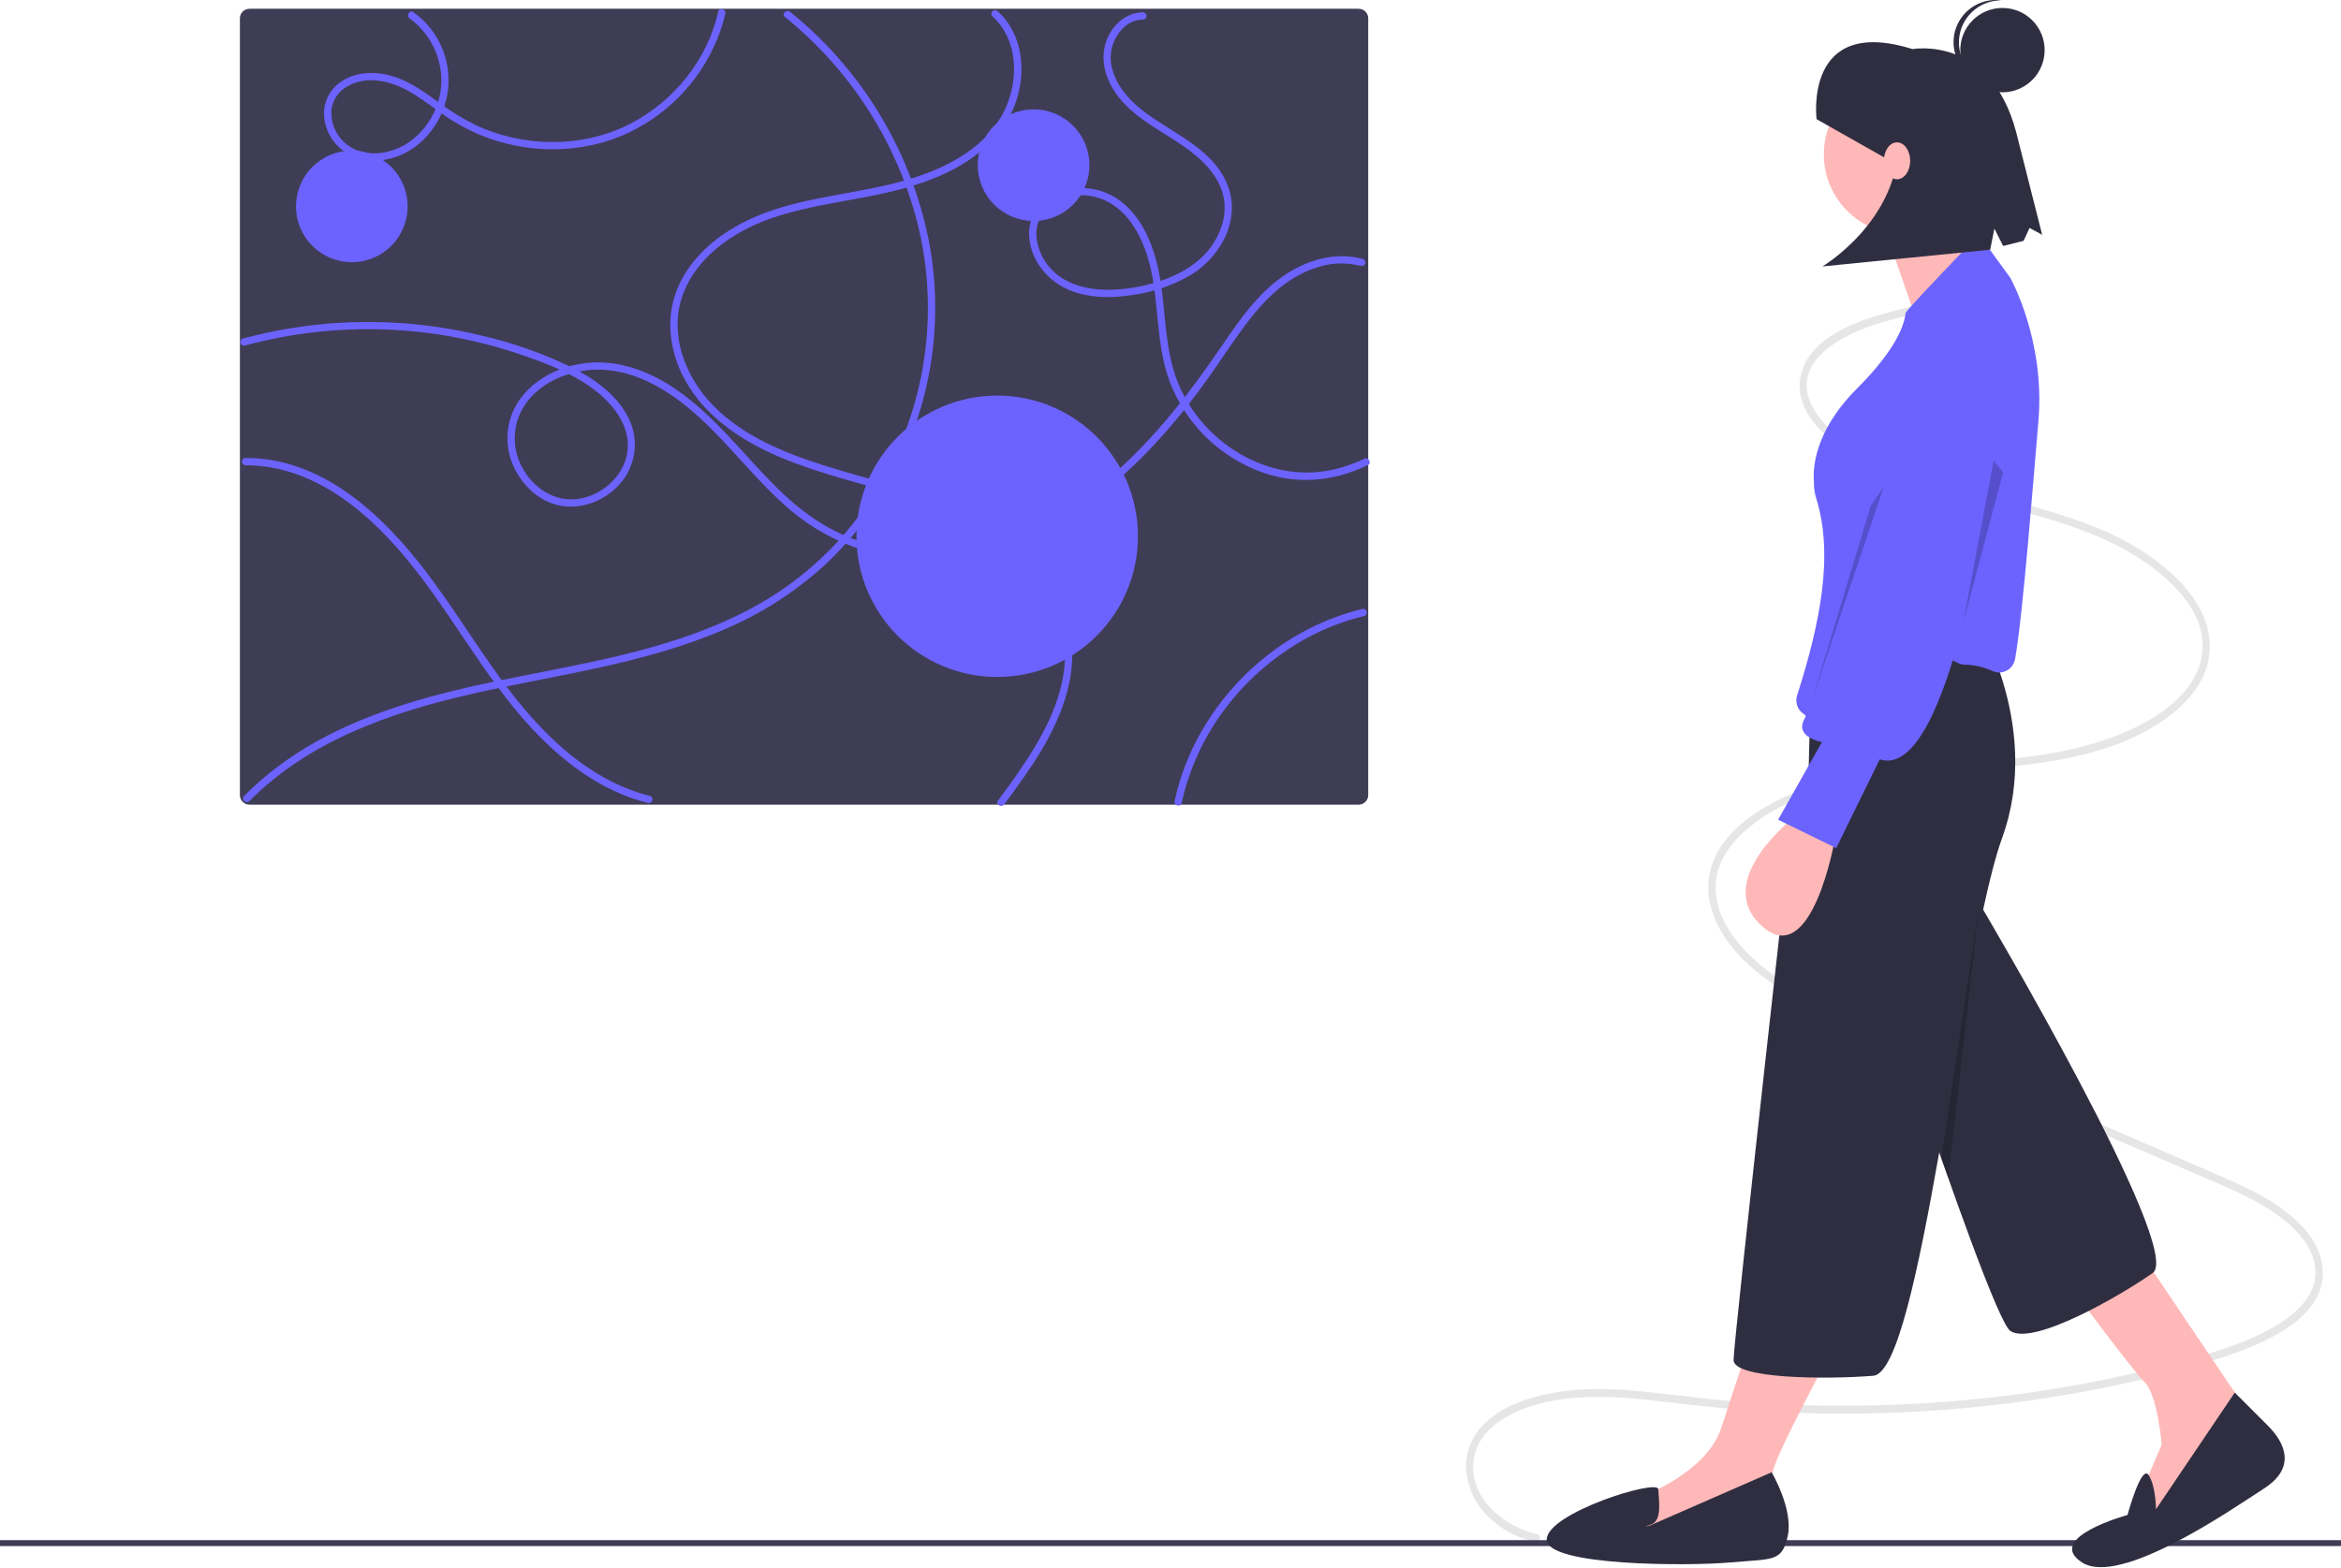
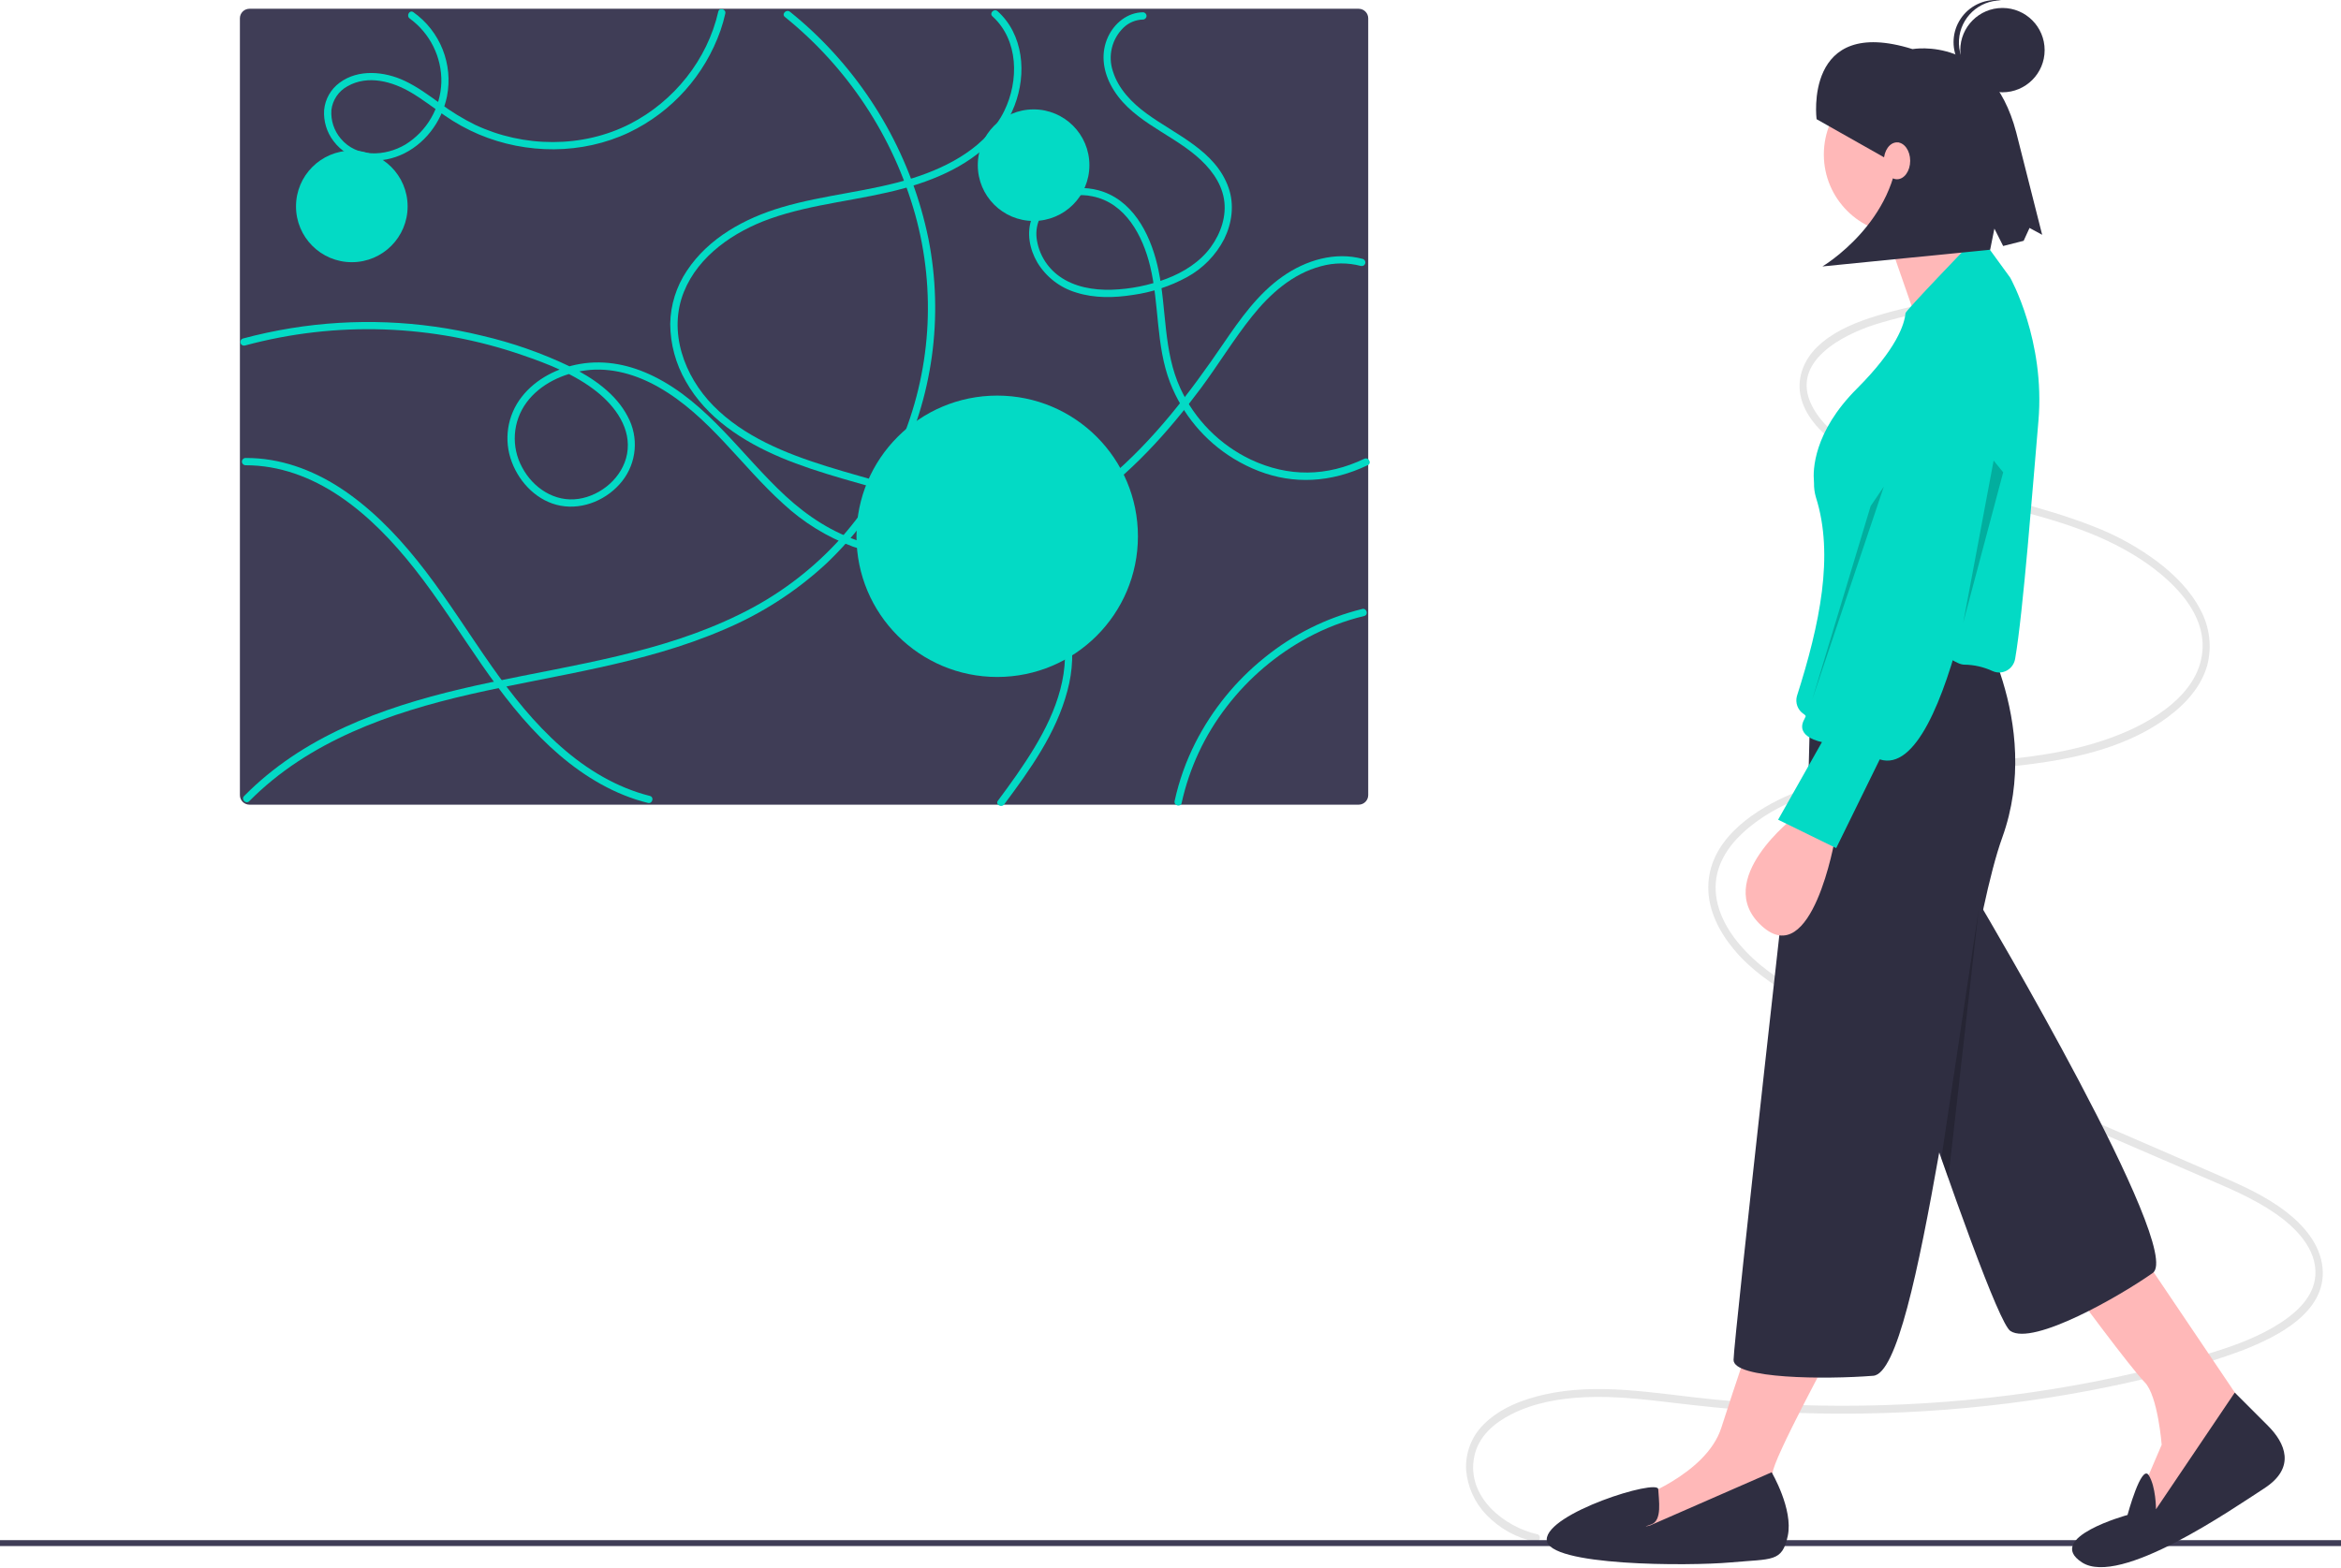
- <svg xmlns="http://www.w3.org/2000/svg" id="bb5e65c7-a306-47bb-829f-a7ac48d31837" data-name="Layer 1" width="888" height="594.649" viewBox="0 0 888 594.649">
+ <svg xmlns="http://www.w3.org/2000/svg" data-name="Layer 1" width="888" height="594.649" viewBox="0 0 888 594.649">
  <path d="M739.111,734.824c-12.202-2.715-27.052-14.008-23.873-29.531,1.577-7.698,7.628-12.682,13.903-15.904,8.679-4.457,18.564-6.137,28.09-6.561,10.987-.489,21.963.745,32.868,2.05,10.766,1.288,21.533,2.442,32.347,3.146a503.435,503.435,0,0,0,63.992.077,499.579,499.579,0,0,0,62.259-7.801q15.313-2.911,30.442-6.831a238.921,238.921,0,0,0,27.962-8.61c11.991-4.743,31.492-13.973,29.902-31.066-.843-9.063-7.322-16.302-13.856-21.346-7.901-6.098-17.044-10.11-25.998-14.006-41.652-18.123-83.384-36.03-125.076-54.043-9.73-4.204-19.526-8.296-28.969-13.222-8.841-4.613-17.641-9.971-24.757-17.379-6.215-6.471-11.768-15.158-11.572-24.868.162-8.053,4.611-14.887,10.058-19.994,13.488-12.645,32.567-17.772,49.811-20.457,21.424-3.336,43.158-3.319,64.596-6.541,17.31-2.601,35.805-7.623,49.883-19.391,5.398-4.512,10.16-10.319,12.161-17.505a28.851,28.851,0,0,0-2.501-20.772c-3.813-7.505-9.896-13.483-16.293-18.378a101.376,101.376,0,0,0-24.711-13.602c-19.013-7.465-39.007-11.351-58.483-17.08-9.551-2.809-19.199-5.89-28.068-10.716-7.514-4.088-15.699-9.599-19.88-17.794-8.625-16.908,11.952-26.985,23.611-30.802a177.485,177.485,0,0,1,24.402-5.756c1.758-.311,1.012-3.202-.738-2.893a170.438,170.438,0,0,0-25.625,6.165c-7.031,2.407-14.286,5.57-19.808,11.013-4.638,4.571-7.523,11.067-6.287,17.923,1.463,8.113,7.822,14.364,13.794,18.891,7.897,5.987,16.902,9.898,26.031,13.085,9.615,3.357,19.434,5.973,29.25,8.539,19.614,5.128,40.108,9.697,57.814,20.609,12.386,7.633,29.212,21.945,25.092,39.684-1.829,7.875-7.383,14.031-13.376,18.56-7.243,5.473-15.541,9.211-23.955,12.001-39.237,13.01-82.42,3.706-120.646,21.376-12.997,6.008-28.784,16.947-28.911,34.158-.066,8.941,4.284,17.141,9.662,23.622,6.441,7.763,14.782,13.503,23.268,18.301a289.749,289.749,0,0,0,27.786,13.254q15.685,6.788,31.376,13.557l63.483,27.428,31.542,13.628c9.627,4.159,19.501,8.149,28.254,14.255,7.167,4.999,15.634,13.201,14.903,23.385-.581,8.088-7.102,13.924-13.061,17.827-7.716,5.053-16.385,8.321-25.009,11.037-9.948,3.133-20.059,5.731-30.19,8.067a485.73,485.73,0,0,1-63.339,10.214,504.95,504.95,0,0,1-64.346,1.976q-16.278-.54-32.506-2.146c-11.152-1.107-22.255-2.811-33.436-3.568-10.113-.684-20.323-.526-30.282,1.673-8.316,1.836-17.101,5.109-23.413,11.494a22.568,22.568,0,0,0-6.551,17.174,27.833,27.833,0,0,0,7.674,17.018,35.866,35.866,0,0,0,18.563,10.267c1.743.388,2.489-2.503.738-2.893Z" transform="translate(-156 -152.6756)" fill="#e6e6e6" />
  <rect y="584.394" width="888" height="2.241" fill="#3f3d56" />
  <path d="M969.501,630.316l41.758,61.917-38.878,38.878-5.04-10.08,8.64-20.159s-1.44-18.719-6.48-23.759-27.359-35.278-27.359-35.278Z" transform="translate(-156 -152.6756)" fill="#ffb8b8" />
  <path d="M916.224,430.165s7.918,12.532-8.641,66.53c0,0,77.239,130.36,65,139s-45.36,27.76-54,22-71.476-200.891-71.476-200.891Z" transform="translate(-156 -152.6756)" fill="#2f2e41" />
  <path d="M1003.7,681.074l12.599,12.599c6.48,6.48,10.8,15.839-1.44,23.759s-54.717,37.438-69.117,28.079,17.279-17.999,17.279-17.999,5.238-19.422,8.019-15.111,2.781,12.951,2.781,12.951Z" transform="translate(-156 -152.6756)" fill="#2f2e41" />
  <path d="M851.427,664.154s-23.039,42.478-23.039,47.518,1.44,19.439,1.44,19.439l-43.918,10.8-15.119-7.2,5.04-12.959s27.359-9.36,33.118-27.359,12.239-36.718,12.239-36.718Z" transform="translate(-156 -152.6756)" fill="#ffb8b8" />
  <circle cx="722.066" cy="58.62" r="30.239" fill="#ffb8b8" />
  <path d="M870.146,237.214l14.437,41.481,31.641-14.122s-21.599-33.118-21.599-37.438Z" transform="translate(-156 -152.6756)" fill="#ffb8b8" />
  <path d="M865.826,384.807H903.984s27.359,41.758,11.519,85.676c-2.426,6.725-4.833,16.146-7.237,27.284-5.527,25.615-11.03,60.312-16.669,92.196-7.921,44.785-16.111,84.019-25.015,84.732-17.999,1.44-53,1.2-53-6s23.445-215.491,23.445-215.491l5.04-8.64.953-37.633a22.699,22.699,0,0,1,22.806-22.124Z" transform="translate(-156 -152.6756)" fill="#2f2e41" />
  <path d="M828.028,711.312s8.28,14.039,6.12,24.119-5.76,8.64-21.599,10.08-69.837,1.44-69.837-8.64,42.123-23.169,42.3-19.144,1.618,11.945-2.702,13.385-.36.36-.36.36Z" transform="translate(-156 -152.6756)" fill="#2f2e41" />
  <path d="M852.046,470.913s-8.66,50.502-27.774,33.101,12.726-41.594,12.726-41.594Z" transform="translate(-156 -152.6756)" fill="#ffb8b8" />
-   <path d="M911.843,407.314a6.064,6.064,0,0,0,6.208-.735,6.361,6.361,0,0,0,2.355-4.012c3.02-17.411,6.697-65.678,8.815-90.085,2.658-30.626-10.617-54.346-10.728-54.491l-7.823-10.756a6.14,6.14,0,0,0-7.353-2.064s-24.422,25.338-24.512,26.317c-.383,4.201-3.29,13.511-18.44,28.661-16.577,16.577-16.669,31.045-16.302,35.084q.036.398.037.796a17.76,17.76,0,0,0,.73,5.356c6.943,21.89,1.506,48.097-7.226,75.453a6.17,6.17,0,0,0,2.487,6.695c2.55,1.735-.508-.839.402.275,6.018,7.374,14.678-2.903,24.584-14.117,3.451-3.906,7.362-8.334,11.972-12.944,6.338-6.338,18.447,8.125,24.078,8.125A26.146,26.146,0,0,1,911.843,407.314Z" transform="translate(-156 -152.6756)" fill="#6c63ff" />
-   <path d="M919.115,271.499s14.276,14.974,3.468,31.196-11.004,29.034-11.004,29.034-15.264,117.871-42.548,109.087l-16.519,33.666-22.026-10.777,16.631-29.47s-10.547-1.819-6.655-8.716c2.734-4.844,20.492-58.713,30.82-90.351,4.377-13.407,7.42-22.822,7.42-22.822S893.004,265.031,919.115,271.499Z" transform="translate(-156 -152.6756)" fill="#6c63ff" />
+   <path d="M911.843,407.314a6.064,6.064,0,0,0,6.208-.735,6.361,6.361,0,0,0,2.355-4.012c3.02-17.411,6.697-65.678,8.815-90.085,2.658-30.626-10.617-54.346-10.728-54.491l-7.823-10.756a6.14,6.14,0,0,0-7.353-2.064s-24.422,25.338-24.512,26.317c-.383,4.201-3.29,13.511-18.44,28.661-16.577,16.577-16.669,31.045-16.302,35.084q.036.398.037.796a17.76,17.76,0,0,0,.73,5.356c6.943,21.89,1.506,48.097-7.226,75.453a6.17,6.17,0,0,0,2.487,6.695c2.55,1.735-.508-.839.402.275,6.018,7.374,14.678-2.903,24.584-14.117,3.451-3.906,7.362-8.334,11.972-12.944,6.338-6.338,18.447,8.125,24.078,8.125A26.146,26.146,0,0,1,911.843,407.314Z" transform="translate(-156 -152.6756)" fill="#03dac5" />
+   <path d="M919.115,271.499s14.276,14.974,3.468,31.196-11.004,29.034-11.004,29.034-15.264,117.871-42.548,109.087l-16.519,33.666-22.026-10.777,16.631-29.47s-10.547-1.819-6.655-8.716c2.734-4.844,20.492-58.713,30.82-90.351,4.377-13.407,7.42-22.822,7.42-22.822S893.004,265.031,919.115,271.499Z" transform="translate(-156 -152.6756)" fill="#03dac5" />
  <polygon points="759.864 179.214 744.696 236.253 756.232 174.753 759.864 179.214" opacity="0.2" />
  <path d="M845.074,197.897s-5.084-39.564,36.396-26.59c0,0,29.625-5.436,39.34,31.62l9.837,38.844-4.794-2.609-2.235,4.886-7.769,1.967-3.324-6.598-1.608,8.013-63.631,6.343s28.499-16.854,28.951-47.061l-5.428,5.736Z" transform="translate(-156 -152.6756)" fill="#2f2e41" />
  <path d="M250.619,156A3.633,3.633,0,0,0,247,159.638v294.724A3.633,3.633,0,0,0,250.619,458h420.762A3.632,3.632,0,0,0,675,454.362V159.638A3.632,3.632,0,0,0,671.381,156Z" transform="translate(-156 -152.6756)" fill="#3f3d56" />
-   <path d="M249.106,329.211c12.835-.037,24.953,4.524,35.521,11.618,11.093,7.445,20.468,17.309,28.704,27.756,9.101,11.544,16.899,24.036,25.27,36.102,7.731,11.143,16.015,21.976,25.978,31.235,9.426,8.76,20.344,16.125,32.656,20.119,1.5.487,3.017.917,4.546,1.3,1.724.433,2.459-2.229.734-2.662-12.644-3.173-23.949-10.046-33.668-18.612-10.141-8.939-18.573-19.545-26.324-30.57-8.439-12.003-16.205-24.483-25.128-36.143-8.256-10.788-17.541-20.932-28.569-28.948-10.234-7.439-22.088-12.737-34.796-13.771-1.639-.133-3.281-.19-4.925-.185a1.381,1.381,0,0,0,0,2.761Z" transform="translate(-156 -152.6756)" fill="#6c63ff" />
-   <path d="M250.54,456.681c22.578-22.838,53.444-33.633,84.095-40.636,32.058-7.324,65.133-11.257,95.592-24.324a133.134,133.134,0,0,0,39.432-25.418,130.838,130.838,0,0,0,26.418-35.638,135.082,135.082,0,0,0,12.102-87.391,149.293,149.293,0,0,0-44.012-78.742q-4.102-3.856-8.493-7.382c-1.371-1.104-3.337.837-1.952,1.952a147.512,147.512,0,0,1,49.412,74.903,132.285,132.285,0,0,1-5.942,87.822,130.776,130.776,0,0,1-23.732,36.689,125.432,125.432,0,0,1-36.89,27.261c-29.546,14.588-62.617,19.103-94.518,25.821-30.078,6.334-60.76,15.368-84.875,35.269a115.122,115.122,0,0,0-8.588,7.862c-1.251,1.265.701,3.218,1.952,1.952Z" transform="translate(-156 -152.6756)" fill="#6c63ff" />
-   <path d="M248.846,283.793a179.109,179.109,0,0,1,105.248,3.605c9.857,3.38,19.966,7.309,28.212,13.845,7.094,5.623,13.323,14.134,11.551,23.691-1.634,8.809-9.737,15.768-18.458,17.041-8.995,1.313-17.19-4.16-21.316-11.917a22.993,22.993,0,0,1,1.667-24.696c5.214-7.023,13.883-11.034,22.402-12.146,9.739-1.271,19.317,1.599,27.74,6.399,19.038,10.848,31.195,29.76,47.183,44.177A79.314,79.314,0,0,0,479.548,360.095a82.222,82.222,0,0,0,29.54,4.467c21.038-.536,41.212-8.136,58.4-20.057,17.242-11.959,31.482-27.66,43.951-44.417,6.667-8.96,12.462-18.588,19.438-27.312,6.868-8.587,15.365-16.221,26.232-19.096a28.952,28.952,0,0,1,15.127-.084,1.382,1.382,0,0,0,.734-2.662c-10.565-2.881-21.671.491-30.43,6.64-9.369,6.577-16.083,16.11-22.452,25.446-12.725,18.652-26.428,36.728-43.822,51.32-17.366,14.568-38.265,25.007-61.049,27.099a82.882,82.882,0,0,1-32.388-3.156c-10.957-3.442-20.458-9.659-28.856-17.408-16.501-15.225-29.336-35.21-49.988-45.402-8.705-4.296-18.231-6.357-27.878-4.721-8.494,1.44-16.848,5.628-22.203,12.509a25.433,25.433,0,0,0-3.733,24.802c3.051,8.01,9.858,14.928,18.503,16.505,8.726,1.592,17.842-2.432,23.291-9.281a22.364,22.364,0,0,0,2.132-24.583c-4.482-8.664-13.226-14.653-21.742-18.88A162.285,162.285,0,0,0,338.862,280.054a182.683,182.683,0,0,0-72.471-2.853,186.935,186.935,0,0,0-18.278,3.93,1.382,1.382,0,0,0,.734,2.662Z" transform="translate(-156 -152.6756)" fill="#6c63ff" />
-   <path d="M536.913,457.893c9.769-13.118,19.757-27.032,23.974-43.081a51.756,51.756,0,0,0,.9-23.501,50.695,50.695,0,0,0-8.348-18.882c-8.302-11.793-20.543-20.557-33.568-26.473-16.13-7.327-33.525-11.084-50.361-16.367-15.519-4.87-31.429-11.225-43.022-23.061-10.953-11.183-17.159-28.016-11.05-43.157,5.543-13.738,19.051-22.848,32.536-27.658,16.533-5.897,34.24-6.958,51.088-11.632,14.085-3.907,28.499-10.569,37.22-22.802,7.391-10.367,9.763-25.316,3.855-36.903a26.062,26.062,0,0,0-5.722-7.448c-1.314-1.191-3.272.756-1.952,1.952,9.962,9.028,10.081,24.474,4.468,35.909-6.59,13.425-20.819,21.073-34.515,25.417-16.302,5.17-33.552,6.274-49.933,11.138-14,4.158-27.696,11.612-35.934,24.071A37.33,37.33,0,0,0,410.23,275.558a44.107,44.107,0,0,0,5.949,21.877c7.789,13.828,21.67,22.774,35.957,28.81,30.037,12.691,65.67,14.629,90.417,37.896,10.627,9.992,17.843,23.263,17.427,38.129-.46,16.397-9.225,31.315-18.342,44.417-2.307,3.316-4.697,6.572-7.109,9.812-1.062,1.426,1.334,2.804,2.384,1.394Z" transform="translate(-156 -152.6756)" fill="#6c63ff" />
-   <path d="M311.413,159.69a29.219,29.219,0,0,1,12.004,24.196,28.873,28.873,0,0,1-13.65,23.636c-7.668,4.526-18.445,5.096-24.55-2.3a15.095,15.095,0,0,1-3.511-10.777,11.832,11.832,0,0,1,6.112-9.047c7.746-4.419,17.029-1.817,24.187,2.417,4.431,2.621,8.485,5.81,12.721,8.721a72.691,72.691,0,0,0,12.899,7.125c18.034,7.618,39.195,7.708,56.972-.712a67.83,67.83,0,0,0,34.726-38.761,61.745,61.745,0,0,0,1.798-6.352c.393-1.73-2.268-2.469-2.662-.734-4.149,18.256-16.823,34.042-33.431,42.563-18.102,9.288-40.453,9.028-58.75.391a86.372,86.372,0,0,1-13.358-8.162c-4.316-3.093-8.62-6.287-13.445-8.558-7.584-3.569-17.511-4.574-24.623.705a14.488,14.488,0,0,0-5.906,10.402,17.546,17.546,0,0,0,3.534,11.726c5.916,7.98,16.565,9.11,25.3,5.426,9.187-3.875,15.806-12.649,17.77-22.345a31.689,31.689,0,0,0-12.741-31.946c-1.445-1.039-2.825,1.355-1.394,2.384Z" transform="translate(-156 -152.6756)" fill="#6c63ff" />
-   <path d="M604.223,457.363a92.192,92.192,0,0,1,17.105-36.58,96.702,96.702,0,0,1,30.789-26.217,89.251,89.251,0,0,1,21.348-8.16c1.727-.416.996-3.079-.734-2.662A94.822,94.822,0,0,0,635.639,402.228a99.07,99.07,0,0,0-26.165,32.199,92.136,92.136,0,0,0-7.913,22.201c-.373,1.733,2.288,2.473,2.662.734Z" transform="translate(-156 -152.6756)" fill="#6c63ff" />
-   <path d="M589.563,157.337c-5.887.059-10.851,4.134-13.262,9.329-2.736,5.896-1.988,12.384.945,18.064,6.842,13.252,21.781,17.948,32.538,27.11,4.991,4.251,9.341,9.66,10.486,16.279,1.116,6.452-1.188,13.101-4.963,18.293-4.122,5.669-10.338,9.566-16.813,12.025a64.432,64.432,0,0,1-20.815,4.173c-6.879.195-14.152-1.007-19.849-5.111a20.991,20.991,0,0,1-8.627-14.514,14.1,14.1,0,0,1,6.377-13.419,20.542,20.542,0,0,1,14.782-2.399c12.59,2.488,19.112,14.981,21.896,26.433,3.545,14.583,2.137,30.086,7.589,44.256a58.627,58.627,0,0,0,24.084,28.829c12.577,7.65,26.118,10.126,40.389,6.389a59.254,59.254,0,0,0,10.554-3.926c1.602-.767.203-3.148-1.394-2.384-14.187,6.791-28.702,7.008-42.979.316a55.835,55.835,0,0,1-26.787-27.102c-6.46-14.06-5.176-29.846-8.251-44.697-2.475-11.953-8.487-25.278-20.769-29.772-9.883-3.617-23.129-.809-27.243,9.833-2.151,5.563-.906,11.925,2.048,16.947a25.861,25.861,0,0,0,14.764,11.394c6.926,2.201,14.4,2.017,21.505.896a60.473,60.473,0,0,0,20.412-6.706,34.454,34.454,0,0,0,14.195-14.514c2.951-6.015,3.9-13.016,1.657-19.426-4.957-14.162-19.948-20.01-31.139-28.199-5.514-4.035-10.69-9.334-12.745-16.013a15.953,15.953,0,0,1,4.04-16.564,10.976,10.976,0,0,1,7.375-3.062,1.381,1.381,0,0,0,0-2.761Z" transform="translate(-156 -152.6756)" fill="#6c63ff" />
-   <circle cx="378.266" cy="203.486" r="53.38" fill="#6c63ff" />
-   <circle cx="392.071" cy="62.673" r="21.168" fill="#6c63ff" />
-   <circle cx="133.452" cy="78.319" r="21.168" fill="#6c63ff" />
+   <path d="M249.106,329.211c12.835-.037,24.953,4.524,35.521,11.618,11.093,7.445,20.468,17.309,28.704,27.756,9.101,11.544,16.899,24.036,25.27,36.102,7.731,11.143,16.015,21.976,25.978,31.235,9.426,8.76,20.344,16.125,32.656,20.119,1.5.487,3.017.917,4.546,1.3,1.724.433,2.459-2.229.734-2.662-12.644-3.173-23.949-10.046-33.668-18.612-10.141-8.939-18.573-19.545-26.324-30.57-8.439-12.003-16.205-24.483-25.128-36.143-8.256-10.788-17.541-20.932-28.569-28.948-10.234-7.439-22.088-12.737-34.796-13.771-1.639-.133-3.281-.19-4.925-.185a1.381,1.381,0,0,0,0,2.761Z" transform="translate(-156 -152.6756)" fill="#03dac5" />
+   <path d="M250.54,456.681c22.578-22.838,53.444-33.633,84.095-40.636,32.058-7.324,65.133-11.257,95.592-24.324a133.134,133.134,0,0,0,39.432-25.418,130.838,130.838,0,0,0,26.418-35.638,135.082,135.082,0,0,0,12.102-87.391,149.293,149.293,0,0,0-44.012-78.742q-4.102-3.856-8.493-7.382c-1.371-1.104-3.337.837-1.952,1.952a147.512,147.512,0,0,1,49.412,74.903,132.285,132.285,0,0,1-5.942,87.822,130.776,130.776,0,0,1-23.732,36.689,125.432,125.432,0,0,1-36.89,27.261c-29.546,14.588-62.617,19.103-94.518,25.821-30.078,6.334-60.76,15.368-84.875,35.269a115.122,115.122,0,0,0-8.588,7.862c-1.251,1.265.701,3.218,1.952,1.952Z" transform="translate(-156 -152.6756)" fill="#03dac5" />
+   <path d="M248.846,283.793a179.109,179.109,0,0,1,105.248,3.605c9.857,3.38,19.966,7.309,28.212,13.845,7.094,5.623,13.323,14.134,11.551,23.691-1.634,8.809-9.737,15.768-18.458,17.041-8.995,1.313-17.19-4.16-21.316-11.917a22.993,22.993,0,0,1,1.667-24.696c5.214-7.023,13.883-11.034,22.402-12.146,9.739-1.271,19.317,1.599,27.74,6.399,19.038,10.848,31.195,29.76,47.183,44.177A79.314,79.314,0,0,0,479.548,360.095a82.222,82.222,0,0,0,29.54,4.467c21.038-.536,41.212-8.136,58.4-20.057,17.242-11.959,31.482-27.66,43.951-44.417,6.667-8.96,12.462-18.588,19.438-27.312,6.868-8.587,15.365-16.221,26.232-19.096a28.952,28.952,0,0,1,15.127-.084,1.382,1.382,0,0,0,.734-2.662c-10.565-2.881-21.671.491-30.43,6.64-9.369,6.577-16.083,16.11-22.452,25.446-12.725,18.652-26.428,36.728-43.822,51.32-17.366,14.568-38.265,25.007-61.049,27.099a82.882,82.882,0,0,1-32.388-3.156c-10.957-3.442-20.458-9.659-28.856-17.408-16.501-15.225-29.336-35.21-49.988-45.402-8.705-4.296-18.231-6.357-27.878-4.721-8.494,1.44-16.848,5.628-22.203,12.509a25.433,25.433,0,0,0-3.733,24.802c3.051,8.01,9.858,14.928,18.503,16.505,8.726,1.592,17.842-2.432,23.291-9.281a22.364,22.364,0,0,0,2.132-24.583c-4.482-8.664-13.226-14.653-21.742-18.88A162.285,162.285,0,0,0,338.862,280.054a182.683,182.683,0,0,0-72.471-2.853,186.935,186.935,0,0,0-18.278,3.93,1.382,1.382,0,0,0,.734,2.662Z" transform="translate(-156 -152.6756)" fill="#03dac5" />
+   <path d="M536.913,457.893c9.769-13.118,19.757-27.032,23.974-43.081a51.756,51.756,0,0,0,.9-23.501,50.695,50.695,0,0,0-8.348-18.882c-8.302-11.793-20.543-20.557-33.568-26.473-16.13-7.327-33.525-11.084-50.361-16.367-15.519-4.87-31.429-11.225-43.022-23.061-10.953-11.183-17.159-28.016-11.05-43.157,5.543-13.738,19.051-22.848,32.536-27.658,16.533-5.897,34.24-6.958,51.088-11.632,14.085-3.907,28.499-10.569,37.22-22.802,7.391-10.367,9.763-25.316,3.855-36.903a26.062,26.062,0,0,0-5.722-7.448c-1.314-1.191-3.272.756-1.952,1.952,9.962,9.028,10.081,24.474,4.468,35.909-6.59,13.425-20.819,21.073-34.515,25.417-16.302,5.17-33.552,6.274-49.933,11.138-14,4.158-27.696,11.612-35.934,24.071A37.33,37.33,0,0,0,410.23,275.558a44.107,44.107,0,0,0,5.949,21.877c7.789,13.828,21.67,22.774,35.957,28.81,30.037,12.691,65.67,14.629,90.417,37.896,10.627,9.992,17.843,23.263,17.427,38.129-.46,16.397-9.225,31.315-18.342,44.417-2.307,3.316-4.697,6.572-7.109,9.812-1.062,1.426,1.334,2.804,2.384,1.394Z" transform="translate(-156 -152.6756)" fill="#03dac5" />
+   <path d="M311.413,159.69a29.219,29.219,0,0,1,12.004,24.196,28.873,28.873,0,0,1-13.65,23.636c-7.668,4.526-18.445,5.096-24.55-2.3a15.095,15.095,0,0,1-3.511-10.777,11.832,11.832,0,0,1,6.112-9.047c7.746-4.419,17.029-1.817,24.187,2.417,4.431,2.621,8.485,5.81,12.721,8.721a72.691,72.691,0,0,0,12.899,7.125c18.034,7.618,39.195,7.708,56.972-.712a67.83,67.83,0,0,0,34.726-38.761,61.745,61.745,0,0,0,1.798-6.352c.393-1.73-2.268-2.469-2.662-.734-4.149,18.256-16.823,34.042-33.431,42.563-18.102,9.288-40.453,9.028-58.75.391a86.372,86.372,0,0,1-13.358-8.162c-4.316-3.093-8.62-6.287-13.445-8.558-7.584-3.569-17.511-4.574-24.623.705a14.488,14.488,0,0,0-5.906,10.402,17.546,17.546,0,0,0,3.534,11.726c5.916,7.98,16.565,9.11,25.3,5.426,9.187-3.875,15.806-12.649,17.77-22.345a31.689,31.689,0,0,0-12.741-31.946c-1.445-1.039-2.825,1.355-1.394,2.384Z" transform="translate(-156 -152.6756)" fill="#03dac5" />
+   <path d="M604.223,457.363a92.192,92.192,0,0,1,17.105-36.58,96.702,96.702,0,0,1,30.789-26.217,89.251,89.251,0,0,1,21.348-8.16c1.727-.416.996-3.079-.734-2.662A94.822,94.822,0,0,0,635.639,402.228a99.07,99.07,0,0,0-26.165,32.199,92.136,92.136,0,0,0-7.913,22.201c-.373,1.733,2.288,2.473,2.662.734Z" transform="translate(-156 -152.6756)" fill="#03dac5" />
+   <path d="M589.563,157.337c-5.887.059-10.851,4.134-13.262,9.329-2.736,5.896-1.988,12.384.945,18.064,6.842,13.252,21.781,17.948,32.538,27.11,4.991,4.251,9.341,9.66,10.486,16.279,1.116,6.452-1.188,13.101-4.963,18.293-4.122,5.669-10.338,9.566-16.813,12.025a64.432,64.432,0,0,1-20.815,4.173c-6.879.195-14.152-1.007-19.849-5.111a20.991,20.991,0,0,1-8.627-14.514,14.1,14.1,0,0,1,6.377-13.419,20.542,20.542,0,0,1,14.782-2.399c12.59,2.488,19.112,14.981,21.896,26.433,3.545,14.583,2.137,30.086,7.589,44.256a58.627,58.627,0,0,0,24.084,28.829c12.577,7.65,26.118,10.126,40.389,6.389a59.254,59.254,0,0,0,10.554-3.926c1.602-.767.203-3.148-1.394-2.384-14.187,6.791-28.702,7.008-42.979.316a55.835,55.835,0,0,1-26.787-27.102c-6.46-14.06-5.176-29.846-8.251-44.697-2.475-11.953-8.487-25.278-20.769-29.772-9.883-3.617-23.129-.809-27.243,9.833-2.151,5.563-.906,11.925,2.048,16.947a25.861,25.861,0,0,0,14.764,11.394c6.926,2.201,14.4,2.017,21.505.896a60.473,60.473,0,0,0,20.412-6.706,34.454,34.454,0,0,0,14.195-14.514c2.951-6.015,3.9-13.016,1.657-19.426-4.957-14.162-19.948-20.01-31.139-28.199-5.514-4.035-10.69-9.334-12.745-16.013a15.953,15.953,0,0,1,4.04-16.564,10.976,10.976,0,0,1,7.375-3.062,1.381,1.381,0,0,0,0-2.761Z" transform="translate(-156 -152.6756)" fill="#03dac5" />
+   <circle cx="378.266" cy="203.486" r="53.38" fill="#03dac5" />
+   <circle cx="392.071" cy="62.673" r="21.168" fill="#03dac5" />
+   <circle cx="133.452" cy="78.319" r="21.168" fill="#03dac5" />
  <polygon points="736.394 439.563 750.583 345.019 739.043 447.083 736.394 439.563" opacity="0.2" />
  <circle cx="759.583" cy="19.019" r="16" fill="#2f2e41" />
  <path d="M899.096,167.778a15.987,15.987,0,0,1,15.992-14.954c-.33-.042-.658-.093-.995-.115a16,16,0,1,0-2.053,31.934c.337.022.668.013,1.001.014A15.987,15.987,0,0,1,899.096,167.778Z" transform="translate(-156 -152.6756)" fill="#2f2e41" />
  <ellipse cx="719.583" cy="61.019" rx="5" ry="7" fill="#ffb8b8" />
  <polygon points="709.583 192.019 687.407 265.497 714.583 184.633 709.583 192.019" opacity="0.2" />
</svg>
